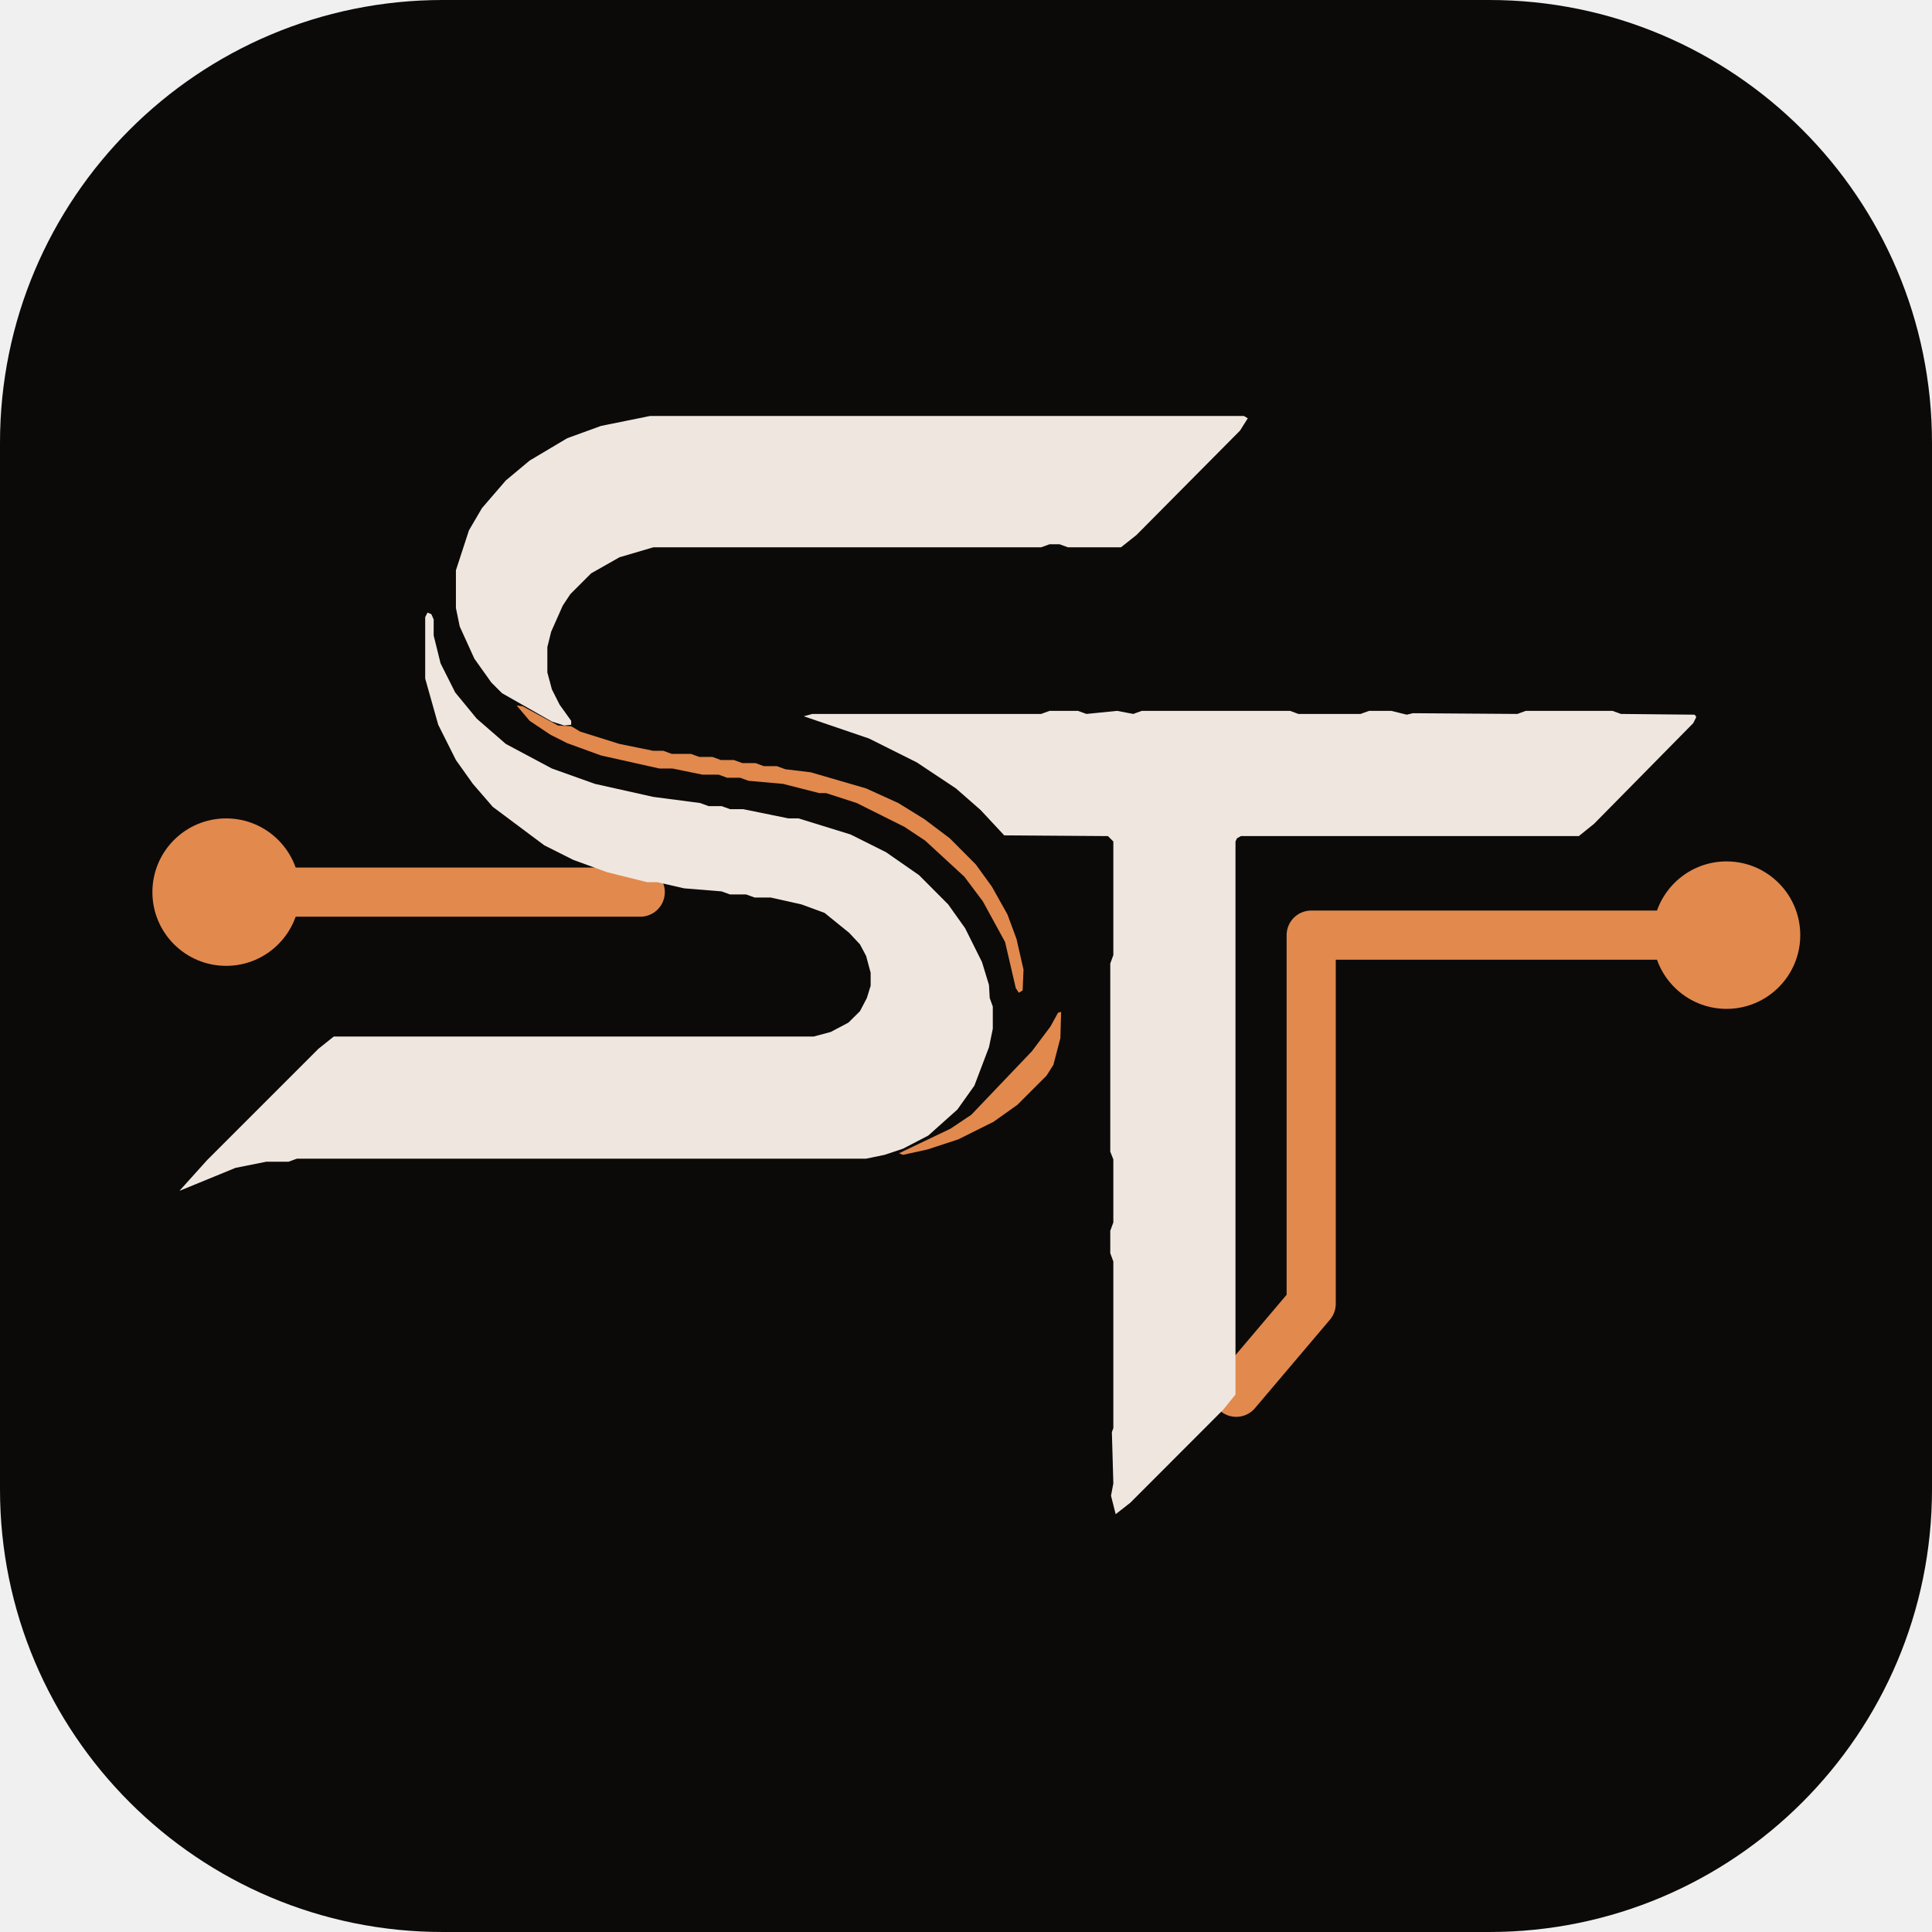
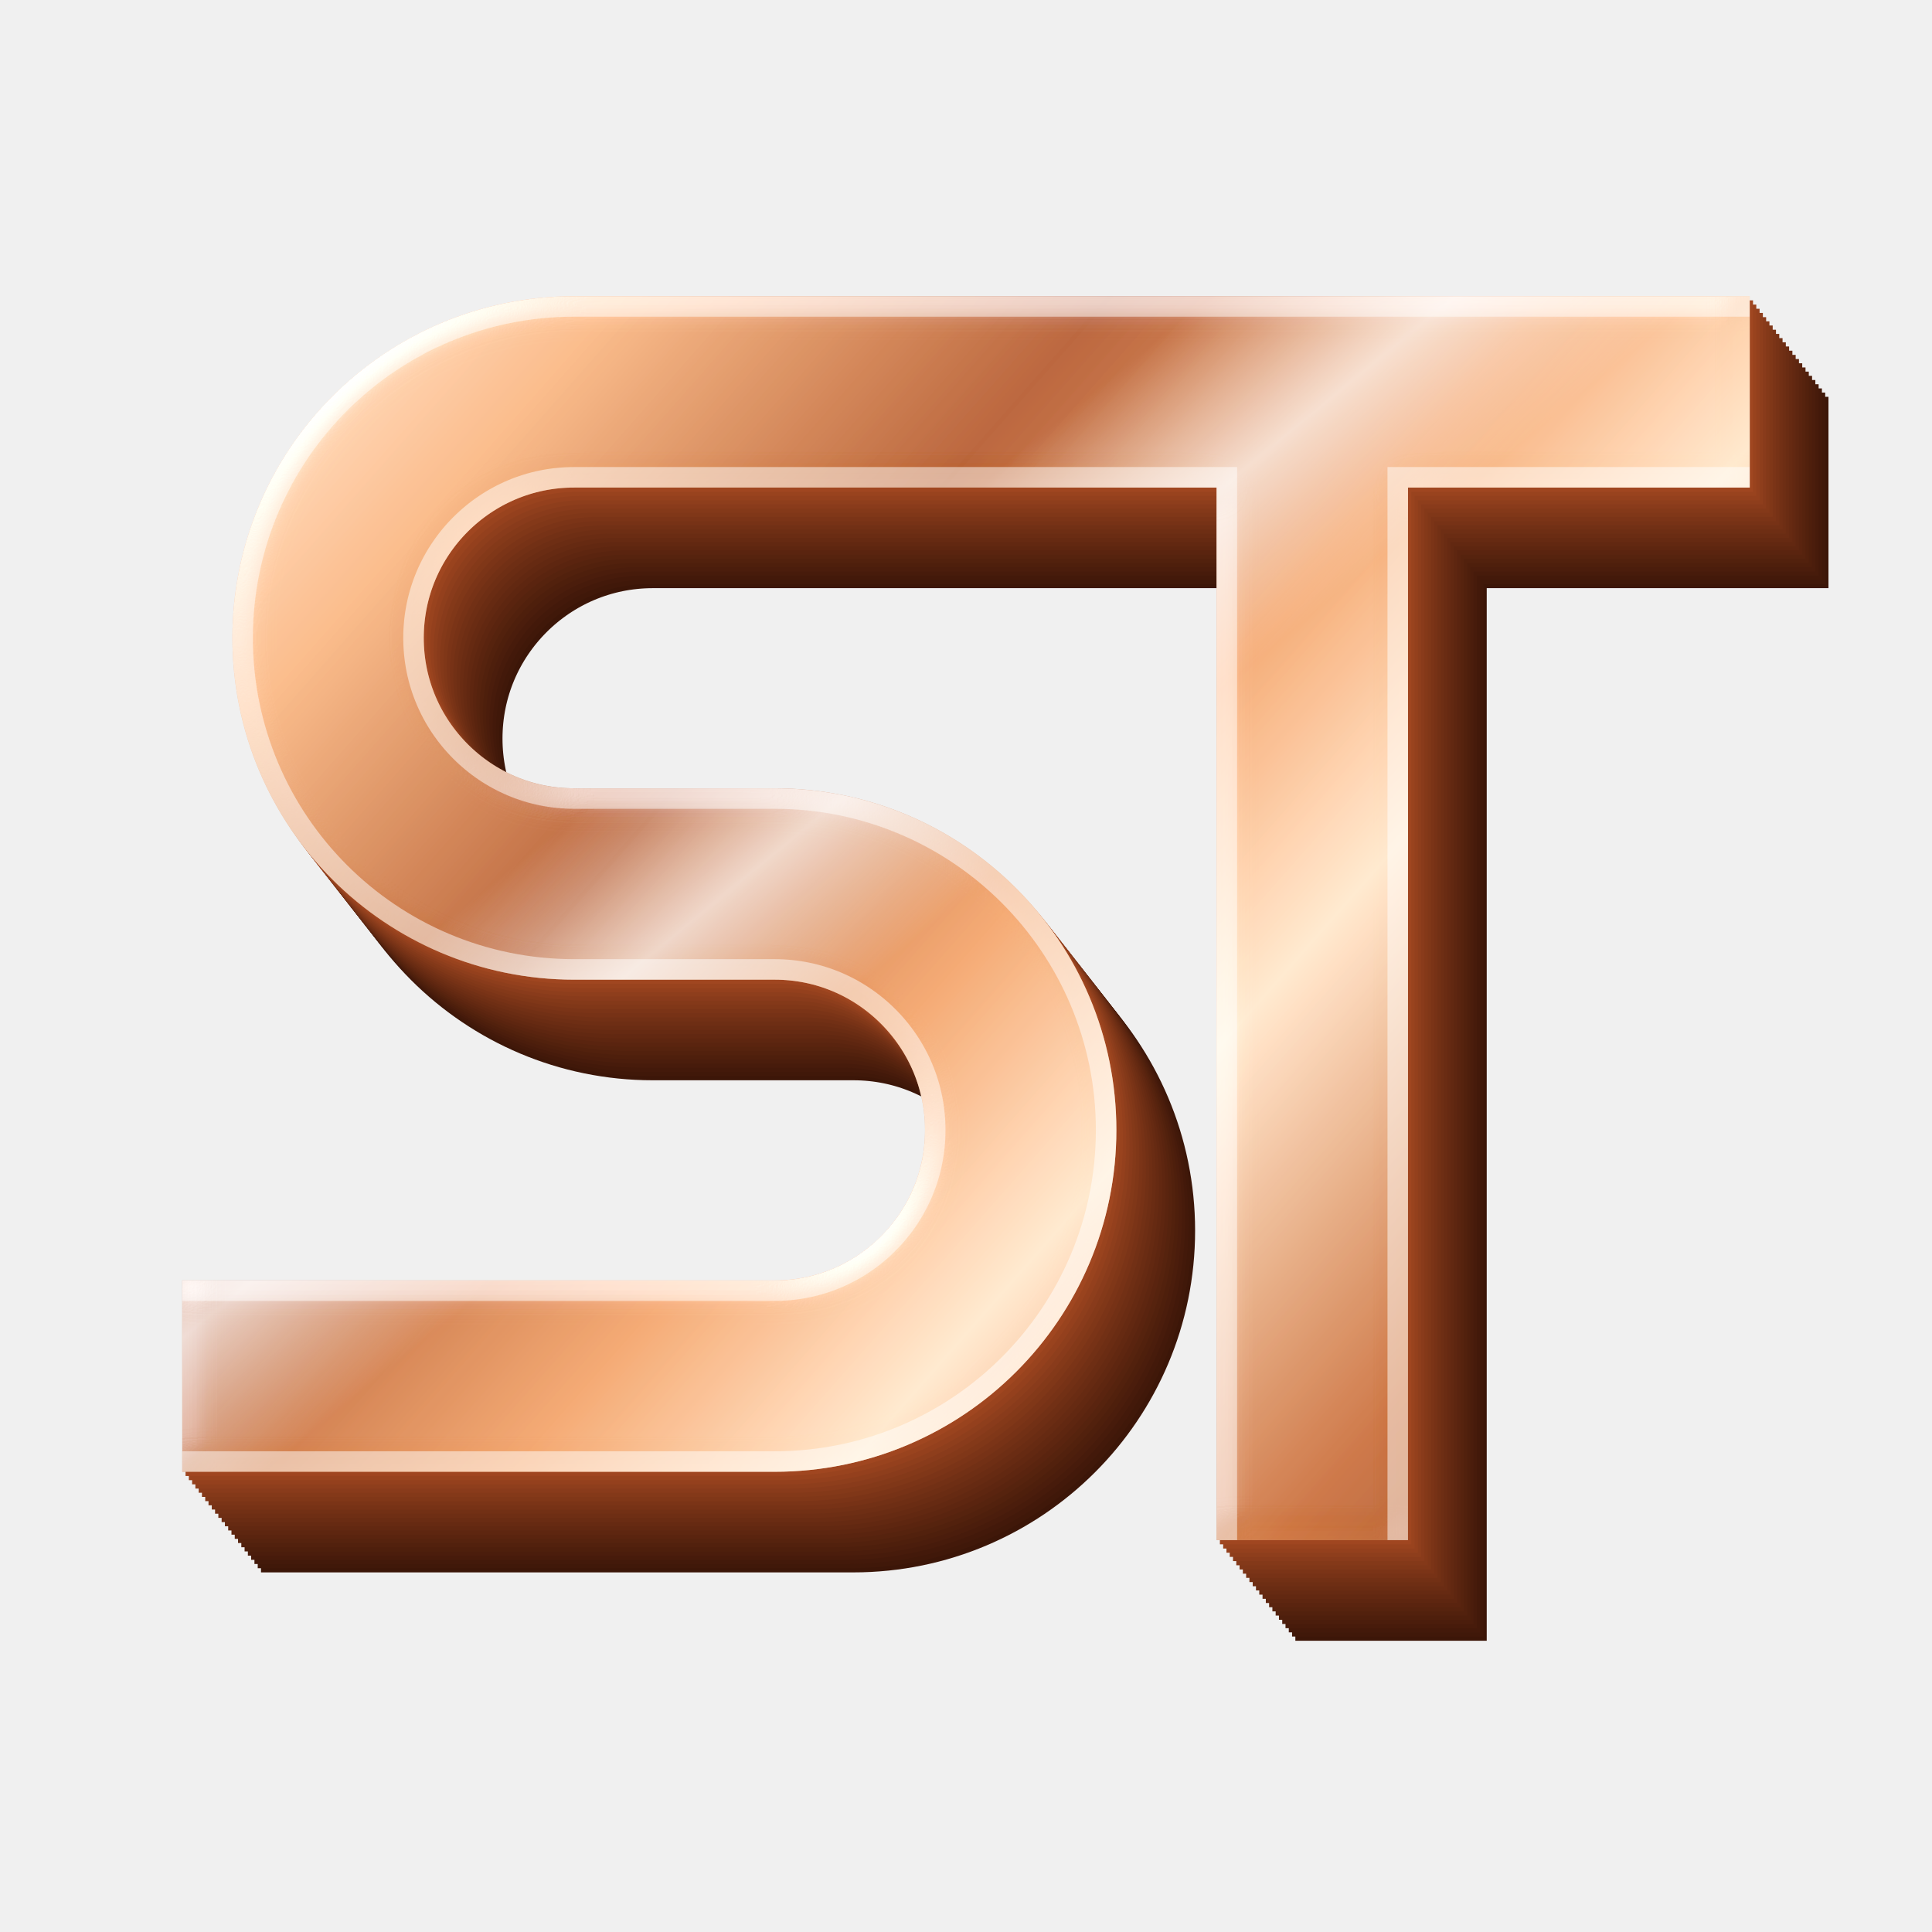
- <svg xmlns="http://www.w3.org/2000/svg" viewBox="0 0 48 48">
-   <style>
-     @media (prefers-color-scheme: light) {
-       .bg { fill: #f6f2ec } .ink { fill: #1b1a19 } .cu { fill: #b4582a } .cu-s { stroke: #b4582a }
-     }
-   </style>
-   <rect class="bg" width="48" height="48" rx="11" fill="#0b0a09" />
-   <g transform="translate(4 9.8) scale(0.3053)">
-     <path class="cu-s" d="M5.3 40.5H39M127.4 44H93.6V74L87.5 81.2" fill="none" stroke="#e2894e" stroke-width="4" stroke-linecap="round" stroke-linejoin="round" />
-     <g class="cu" fill="#e2894e">
-       <circle cx="5.3" cy="40.5" r="6" />
-       <circle cx="127.4" cy="44" r="6" />
-       <path d="M73.25 50.25L73 50.31L72.38 51.44L70.88 53.44L65.94 58.62L64.25 59.75L60.06 61.75L60.38 61.88L62.38 61.44L64.88 60.62L67.75 59.19L69.69 57.81L72.06 55.44L72.62 54.56L73.19 52.38ZM28.94 25.31L30 26.56L31.69 27.69L33.06 28.38L35.81 29.38L40.56 30.44L41.62 30.44L44.06 30.94L45.38 30.94L46.06 31.19L47.12 31.19L47.81 31.44L50.62 31.69L53.56 32.44L54.12 32.44L56.62 33.25L60.5 35.19L62.19 36.31L65.38 39.25L66.88 41.25L68.69 44.56L69.56 48.31L69.81 48.69L70.12 48.5L70.19 46.81L69.62 44.31L68.88 42.31L67.62 40.06L66.31 38.25L64.19 36.12L62.12 34.56L60 33.25L57.38 32.06L52.88 30.75L50.81 30.5L50.12 30.25L49.06 30.25L48.38 30L47.31 30L46.62 29.75L45.56 29.75L44.88 29.5L43.81 29.5L43.12 29.25L41.56 29.25L40.88 29L40.06 29L37.31 28.44L34.12 27.44L33.38 27L32.31 26.94L29.44 25.38Z" />
+ <svg xmlns="http://www.w3.org/2000/svg" width="512" height="512" viewBox="44 54 424 424">
+   <defs>
+     <path id="pm" d="M84 356H214A54 54 0 0 0 214 248H170A54 54 0 0 1 170 140H428M332 140V392" fill="none" />
+     <radialGradient id="basem" cx="30%" cy="18%" r="115%">
+       <stop offset="0" stop-color="#22190f" />
+       <stop offset="1" stop-color="#050403" />
+     </radialGradient>
+     <filter id="softm" filterUnits="userSpaceOnUse" x="0" y="0" width="512" height="512">
+       <feGaussianBlur stdDeviation="38" />
+     </filter>
+     <g id="bdm">
+       <rect width="512" height="512" fill="url(#basem)" />
+       <g filter="url(#softm)">
+         <circle cx="110" cy="110" r="125" fill="#e2894e" opacity="0.55" />
+         <circle cx="430" cy="430" r="150" fill="#e8b058" opacity="0.32" />
+         <circle cx="420" cy="100" r="95" fill="#7a3416" opacity=".5" />
+         <circle cx="90" cy="440" r="80" fill="#3a2014" opacity=".6" />
+       </g>
    </g>
-     <path class="ink" fill="#efe7df" d="M124.81 26.06L118.81 26L118.12 25.75L111.06 25.75L110.38 26L101.88 25.94L101.38 26.06L100.12 25.75L98.31 25.75L97.62 26L92.56 26L91.88 25.75L79.81 25.75L79.12 26L77.81 25.75L75.31 26L74.62 25.75L72.31 25.75L71.62 26L53 26L52.31 26.19L57.62 28L61.5 29.94L64.69 32.06L66.69 33.81L68.62 35.88L77.06 35.94L77.5 36.38L77.5 45.62L77.25 46.31L77.25 61.62L77.5 62.25L77.5 67.38L77.25 68.06L77.25 69.88L77.5 70.56L77.5 84.12L77.38 84.44L77.5 88.62L77.31 89.62L77.69 91.12L78.88 90.19L86.44 82.62L87.44 81.38L87.44 36.38L87.56 36.12L87.88 35.94L115.38 35.94L116.62 34.94L124.69 26.75L124.94 26.25ZM1.5 64.81L6.06 62.94L8.56 62.44L10.38 62.44L11.06 62.19L57.38 62.19L58.88 61.88L60.38 61.38L62.44 60.31L64.81 58.19L66.19 56.25L67.38 53.12L67.69 51.62L67.69 49.81L67.44 49.12L67.38 48.06L66.81 46.19L65.44 43.44L64.06 41.5L61.69 39.12L59 37.25L56.12 35.81L51.88 34.5L51.06 34.5L47.38 33.75L46.31 33.75L45.62 33.5L44.56 33.5L43.88 33.25L40.06 32.75L35.31 31.69L31.81 30.44L28.06 28.44L25.69 26.38L23.94 24.25L22.75 21.88L22.19 19.62L22.19 18.31L22 17.88L21.69 17.75L21.5 18.12L21.5 23.12L22.56 26.88L24 29.75L25.38 31.69L27 33.56L31.19 36.69L33.56 37.88L36.31 38.88L39.56 39.69L40.38 39.69L42.56 40.19L45.62 40.44L46.31 40.69L47.62 40.69L48.31 40.94L49.62 40.94L52.12 41.5L54 42.19L56 43.81L56.88 44.75L57.38 45.69L57.75 47.06L57.75 48.12L57.44 49.12L56.88 50.19L55.94 51.12L54.5 51.88L53.12 52.25L14.06 52.25L12.81 53.25L3.75 62.31ZM24.31 18.88L25.5 21.5L26.88 23.44L27.75 24.31L31.81 26.62L32.81 26.94L33.38 26.88L33.38 26.56L32.44 25.25L31.81 24L31.44 22.62L31.44 20.56L31.75 19.31L32.69 17.19L33.31 16.25L35 14.56L37.31 13.25L40.06 12.44L71.62 12.44L72.31 12.19L73.12 12.19L73.81 12.44L78.12 12.44L79.38 11.44L87.81 2.94L88.44 1.94L88.12 1.75L39.81 1.75L35.81 2.56L33.06 3.56L30 5.38L28.06 7L26.12 9.25L25.06 11.06L24 14.31L24 17.38Z" />
+     <filter id="refm" filterUnits="userSpaceOnUse" x="0" y="0" width="512" height="512">
+       <feTurbulence type="fractalNoise" baseFrequency=".006" numOctaves="2" seed="7" result="n" />
+       <feDisplacementMap in="SourceGraphic" in2="n" scale="70" xChannelSelector="R" yChannelSelector="G" result="d" />
+       <feGaussianBlur in="d" stdDeviation="5" />
+       <feComponentTransfer>
+         <feFuncR type="linear" slope="1.12" />
+         <feFuncG type="linear" slope="1.12" />
+         <feFuncB type="linear" slope="1.12" />
+       </feComponentTransfer>
+     </filter>
+     <linearGradient id="facem" gradientUnits="userSpaceOnUse" x1="90" y1="110" x2="430" y2="410">
+       <stop offset="0" stop-color="#fff4e8" />
+       <stop offset="0.16" stop-color="#f7b886" />
+       <stop offset="0.34" stop-color="#b45a28" />
+       <stop offset="0.5" stop-color="#f0a46c" />
+       <stop offset="0.62" stop-color="#ffe6cc" />
+       <stop offset="0.8" stop-color="#c86e38" />
+       <stop offset="1" stop-color="#7e3412" />
+     </linearGradient>
+     <linearGradient id="sheenm" gradientUnits="userSpaceOnUse" x1="150" y1="110" x2="330" y2="330">
+       <stop offset=".38" stop-color="#fff" stop-opacity="0" />
+       <stop offset=".5" stop-color="#fff" stop-opacity=".7" />
+       <stop offset=".62" stop-color="#fff" stop-opacity="0" />
+     </linearGradient>
+     <linearGradient id="rimGm" gradientUnits="userSpaceOnUse" x1="40" y1="40" x2="472" y2="472">
+       <stop offset="0" stop-color="#fff" stop-opacity=".95" />
+       <stop offset=".3" stop-color="#fff" stop-opacity=".15" />
+       <stop offset=".7" stop-color="#fff" stop-opacity=".08" />
+       <stop offset="1" stop-color="#fff" stop-opacity=".7" />
+     </linearGradient>
+     <linearGradient id="topGm" x1="0" y1="0" x2="0" y2="1">
+       <stop offset="0" stop-color="#fff" stop-opacity="0.22" />
+       <stop offset=".45" stop-color="#fff" stop-opacity="0" />
+     </linearGradient>
+     <mask id="mLm" maskUnits="userSpaceOnUse" x="0" y="0" width="512" height="512">
+       <use href="#pm" stroke-width="42" stroke="#fff" />
+     </mask>
+     <mask id="mRimm" maskUnits="userSpaceOnUse" x="0" y="0" width="512" height="512">
+       <use href="#pm" stroke-width="42" stroke="#fff" />
+       <use href="#pm" stroke-width="33" stroke="#000" />
+     </mask>
+     <clipPath id="slabm">
+       <rect x="38" y="38" width="436" height="436" rx="94" />
+     </clipPath>
+     <clipPath id="tilem">
+       <rect width="512" height="512" rx="114" />
+     </clipPath>
+     <filter id="bevm" filterUnits="userSpaceOnUse" x="0" y="0" width="512" height="512">
+       <feGaussianBlur in="SourceAlpha" stdDeviation="3.2" result="b" />
+       <feSpecularLighting in="b" surfaceScale="6" specularConstant="1.25" specularExponent="38" lighting-color="#fff6ea" result="s">
+         <feDistantLight azimuth="230" elevation="40" />
+       </feSpecularLighting>
+       <feComposite in="s" in2="SourceAlpha" operator="in" result="s1" />
+       <feSpecularLighting in="b" surfaceScale="6" specularConstant=".6" specularExponent="18" lighting-color="rgb(232,140,80)" result="r">
+         <feDistantLight azimuth="50" elevation="30" />
+       </feSpecularLighting>
+       <feComposite in="r" in2="SourceAlpha" operator="in" result="r1" />
+       <feComposite in="SourceGraphic" in2="s1" operator="arithmetic" k2="1" k3=".85" result="lit" />
+       <feComposite in="lit" in2="r1" operator="arithmetic" k2="1" k3=".35" />
+     </filter>
+     <filter id="specm" filterUnits="userSpaceOnUse" x="0" y="0" width="512" height="512">
+       <feGaussianBlur in="SourceAlpha" stdDeviation="4" result="b" />
+       <feSpecularLighting in="b" surfaceScale="7" specularConstant="1.4" specularExponent="45" lighting-color="#fff" result="s">
+         <feDistantLight azimuth="230" elevation="38" />
+       </feSpecularLighting>
+       <feComposite in="s" in2="SourceAlpha" operator="in" />
+     </filter>
+     <filter id="shm" filterUnits="userSpaceOnUse" x="0" y="0" width="512" height="512">
+       <feGaussianBlur in="SourceAlpha" stdDeviation="18" />
+       <feOffset dx="14" dy="28" />
+       <feComponentTransfer>
+         <feFuncA type="linear" slope="0.75" />
+       </feComponentTransfer>
+     </filter>
+     <filter id="slabShm" filterUnits="userSpaceOnUse" x="0" y="0" width="512" height="512">
+       <feGaussianBlur in="SourceAlpha" stdDeviation="14" />
+       <feOffset dy="12" />
+       <feComponentTransfer>
+         <feFuncA type="linear" slope="0.55" />
+       </feComponentTransfer>
+     </filter>
+   </defs>
+   <g>
+     <use href="#pm" stroke-width="42" transform="translate(17.28 22.08)" stroke="rgb(60,22,8)" />
+     <use href="#pm" stroke-width="42" transform="translate(16.56 21.16)" stroke="rgb(64,24,9)" />
+     <use href="#pm" stroke-width="42" transform="translate(15.84 20.24)" stroke="rgb(67,25,10)" />
+     <use href="#pm" stroke-width="42" transform="translate(15.12 19.32)" stroke="rgb(71,27,11)" />
+     <use href="#pm" stroke-width="42" transform="translate(14.40 18.40)" stroke="rgb(75,29,12)" />
+     <use href="#pm" stroke-width="42" transform="translate(13.68 17.48)" stroke="rgb(78,31,12)" />
+     <use href="#pm" stroke-width="42" transform="translate(12.96 16.56)" stroke="rgb(82,33,13)" />
+     <use href="#pm" stroke-width="42" transform="translate(12.24 15.64)" stroke="rgb(86,35,14)" />
+     <use href="#pm" stroke-width="42" transform="translate(11.52 14.72)" stroke="rgb(90,36,15)" />
+     <use href="#pm" stroke-width="42" transform="translate(10.80 13.80)" stroke="rgb(94,38,16)" />
+     <use href="#pm" stroke-width="42" transform="translate(10.08 12.88)" stroke="rgb(98,40,17)" />
+     <use href="#pm" stroke-width="42" transform="translate(9.36 11.96)" stroke="rgb(102,42,18)" />
+     <use href="#pm" stroke-width="42" transform="translate(8.64 11.04)" stroke="rgb(106,44,19)" />
+     <use href="#pm" stroke-width="42" transform="translate(7.92 10.12)" stroke="rgb(110,46,20)" />
+     <use href="#pm" stroke-width="42" transform="translate(7.20 9.20)" stroke="rgb(114,48,21)" />
+     <use href="#pm" stroke-width="42" transform="translate(6.48 8.28)" stroke="rgb(119,50,22)" />
+     <use href="#pm" stroke-width="42" transform="translate(5.76 7.36)" stroke="rgb(123,52,23)" />
+     <use href="#pm" stroke-width="42" transform="translate(5.04 6.44)" stroke="rgb(128,55,24)" />
+     <use href="#pm" stroke-width="42" transform="translate(4.32 5.52)" stroke="rgb(132,57,25)" />
+     <use href="#pm" stroke-width="42" transform="translate(3.60 4.60)" stroke="rgb(137,59,27)" />
+     <use href="#pm" stroke-width="42" transform="translate(2.88 3.68)" stroke="rgb(142,62,28)" />
+     <use href="#pm" stroke-width="42" transform="translate(2.16 2.76)" stroke="rgb(148,64,29)" />
+     <use href="#pm" stroke-width="42" transform="translate(1.44 1.84)" stroke="rgb(153,67,30)" />
+     <use href="#pm" stroke-width="42" transform="translate(0.72 0.92)" stroke="rgb(160,70,32)" />
+   </g>
+   <g filter="url(#bevm)">
+     <use href="#pm" stroke-width="42" stroke="url(#facem)" />
+   </g>
+   <rect width="512" height="512" fill="url(#sheenm)" mask="url(#mLm)" style="mix-blend-mode:screen" />
+   <rect width="512" height="512" fill="#fff" opacity=".5" mask="url(#mRimm)" />
+   <g opacity=".8">
+     <use href="#pm" stroke-width="42" stroke="#fff" filter="url(#specm)" />
  </g>
</svg>
